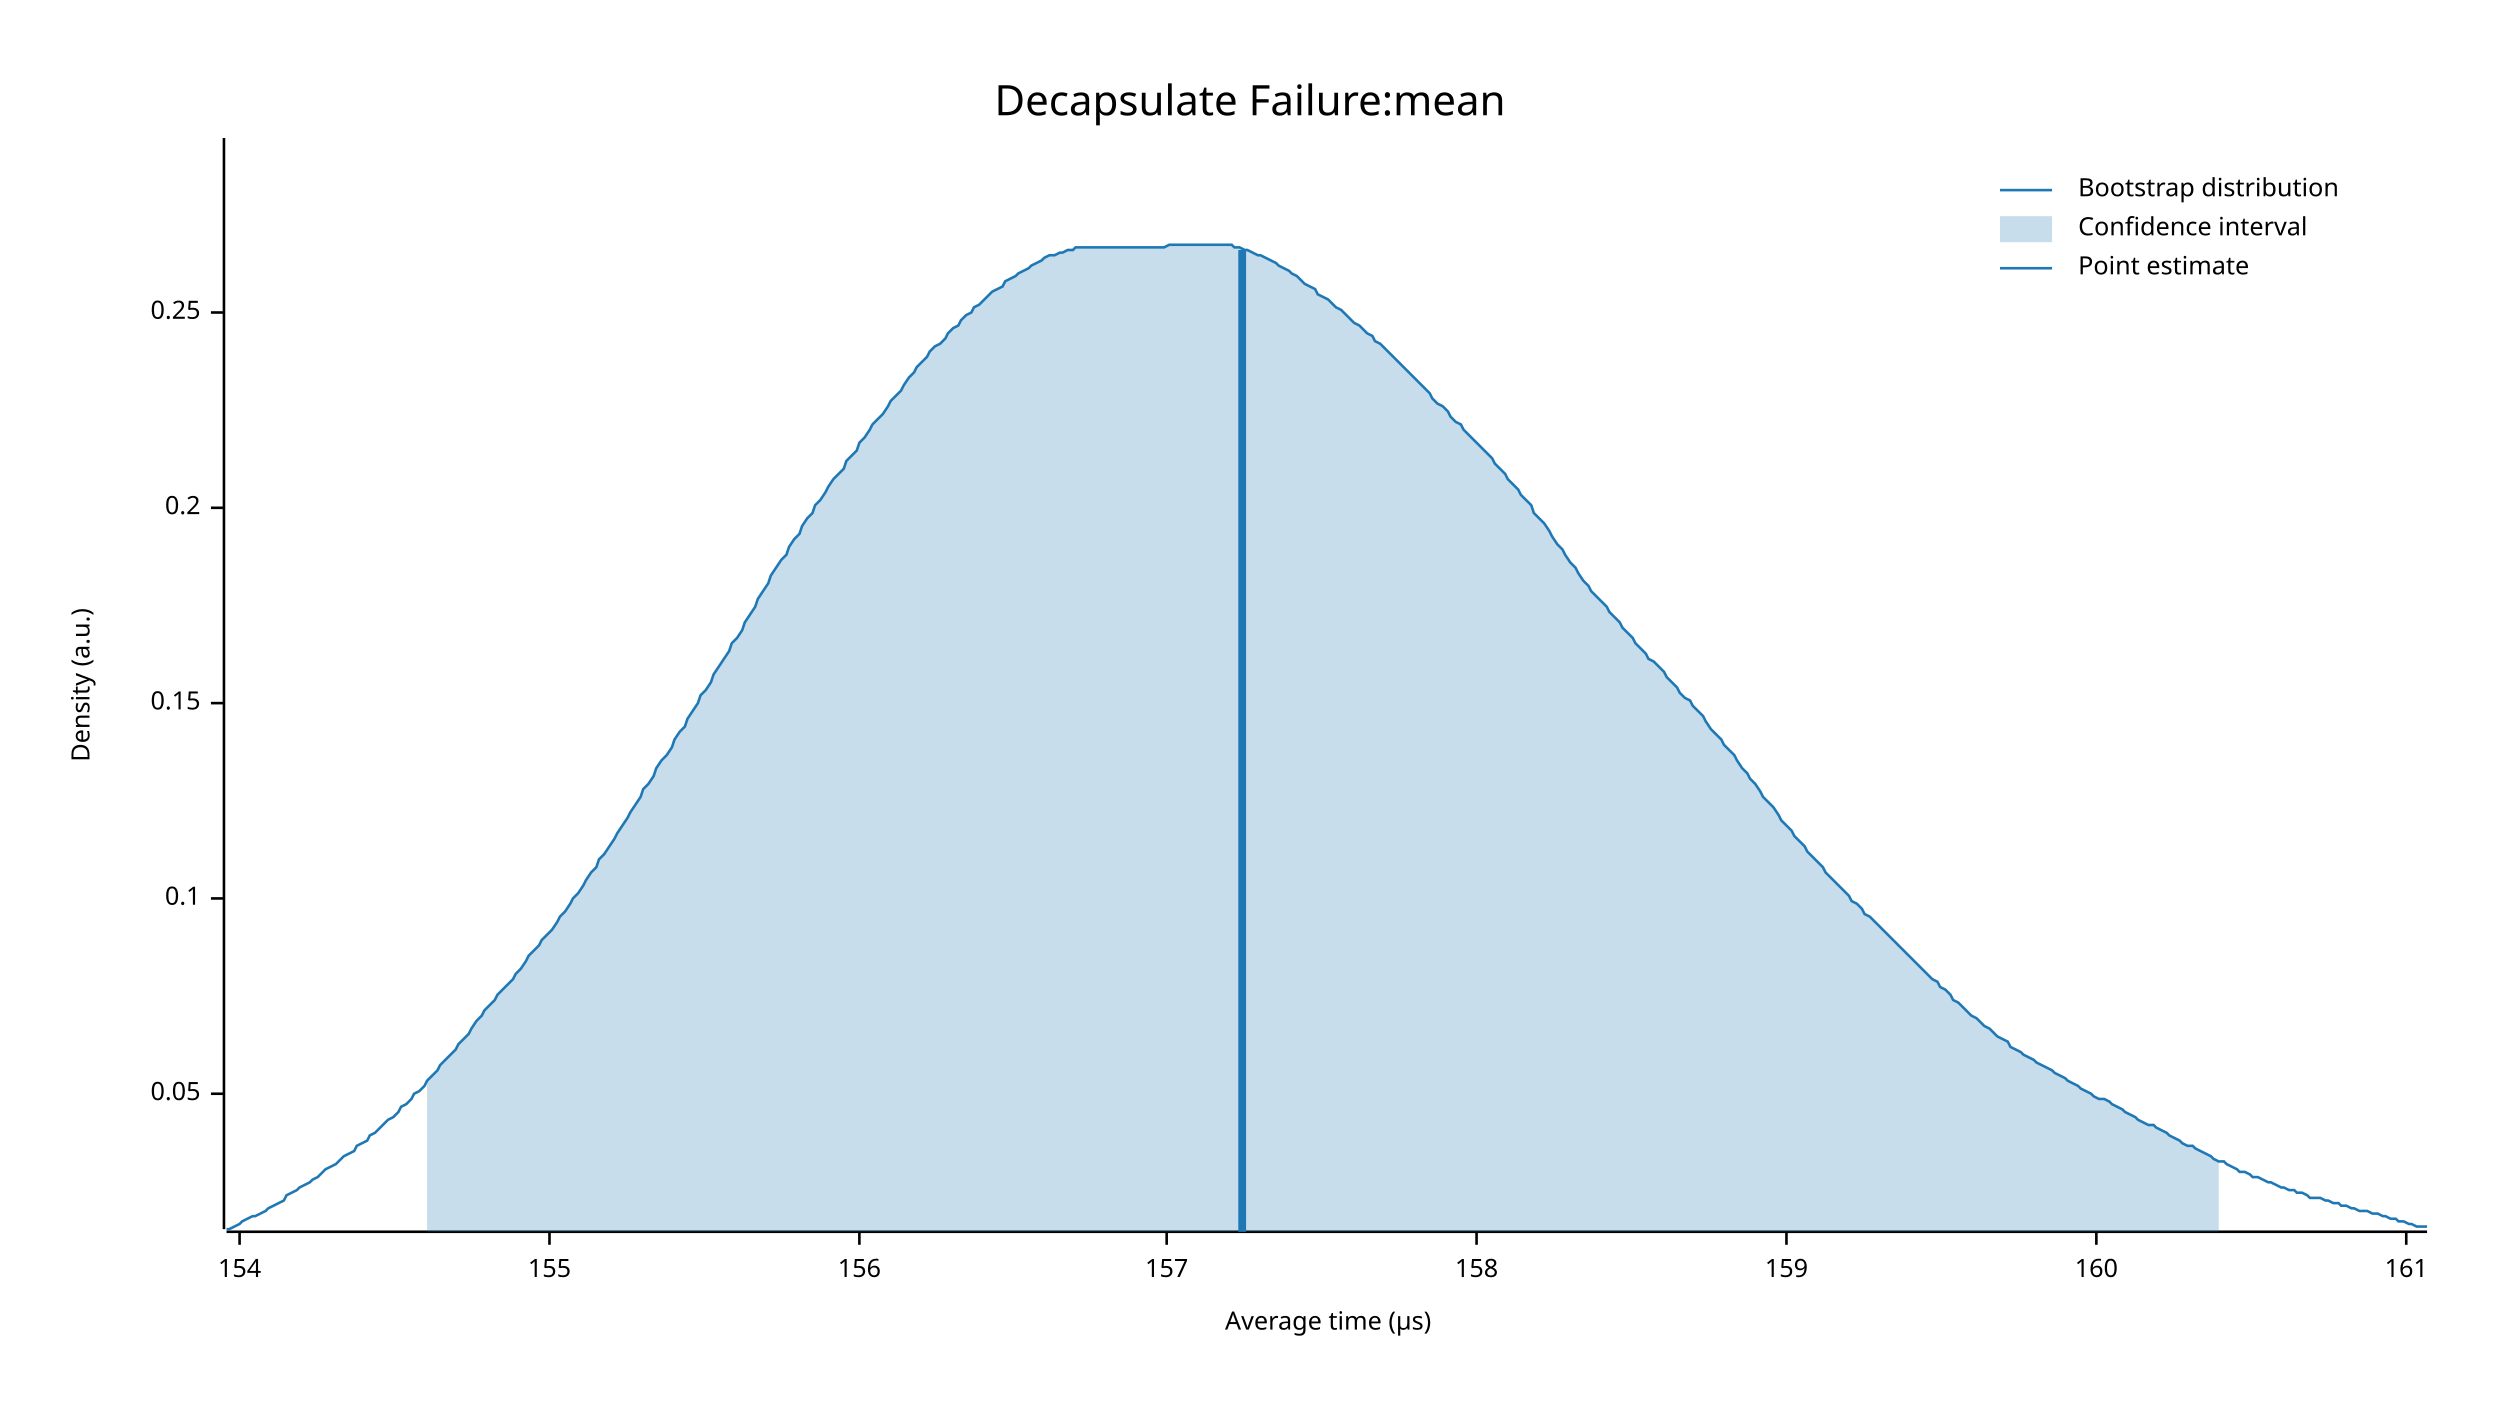
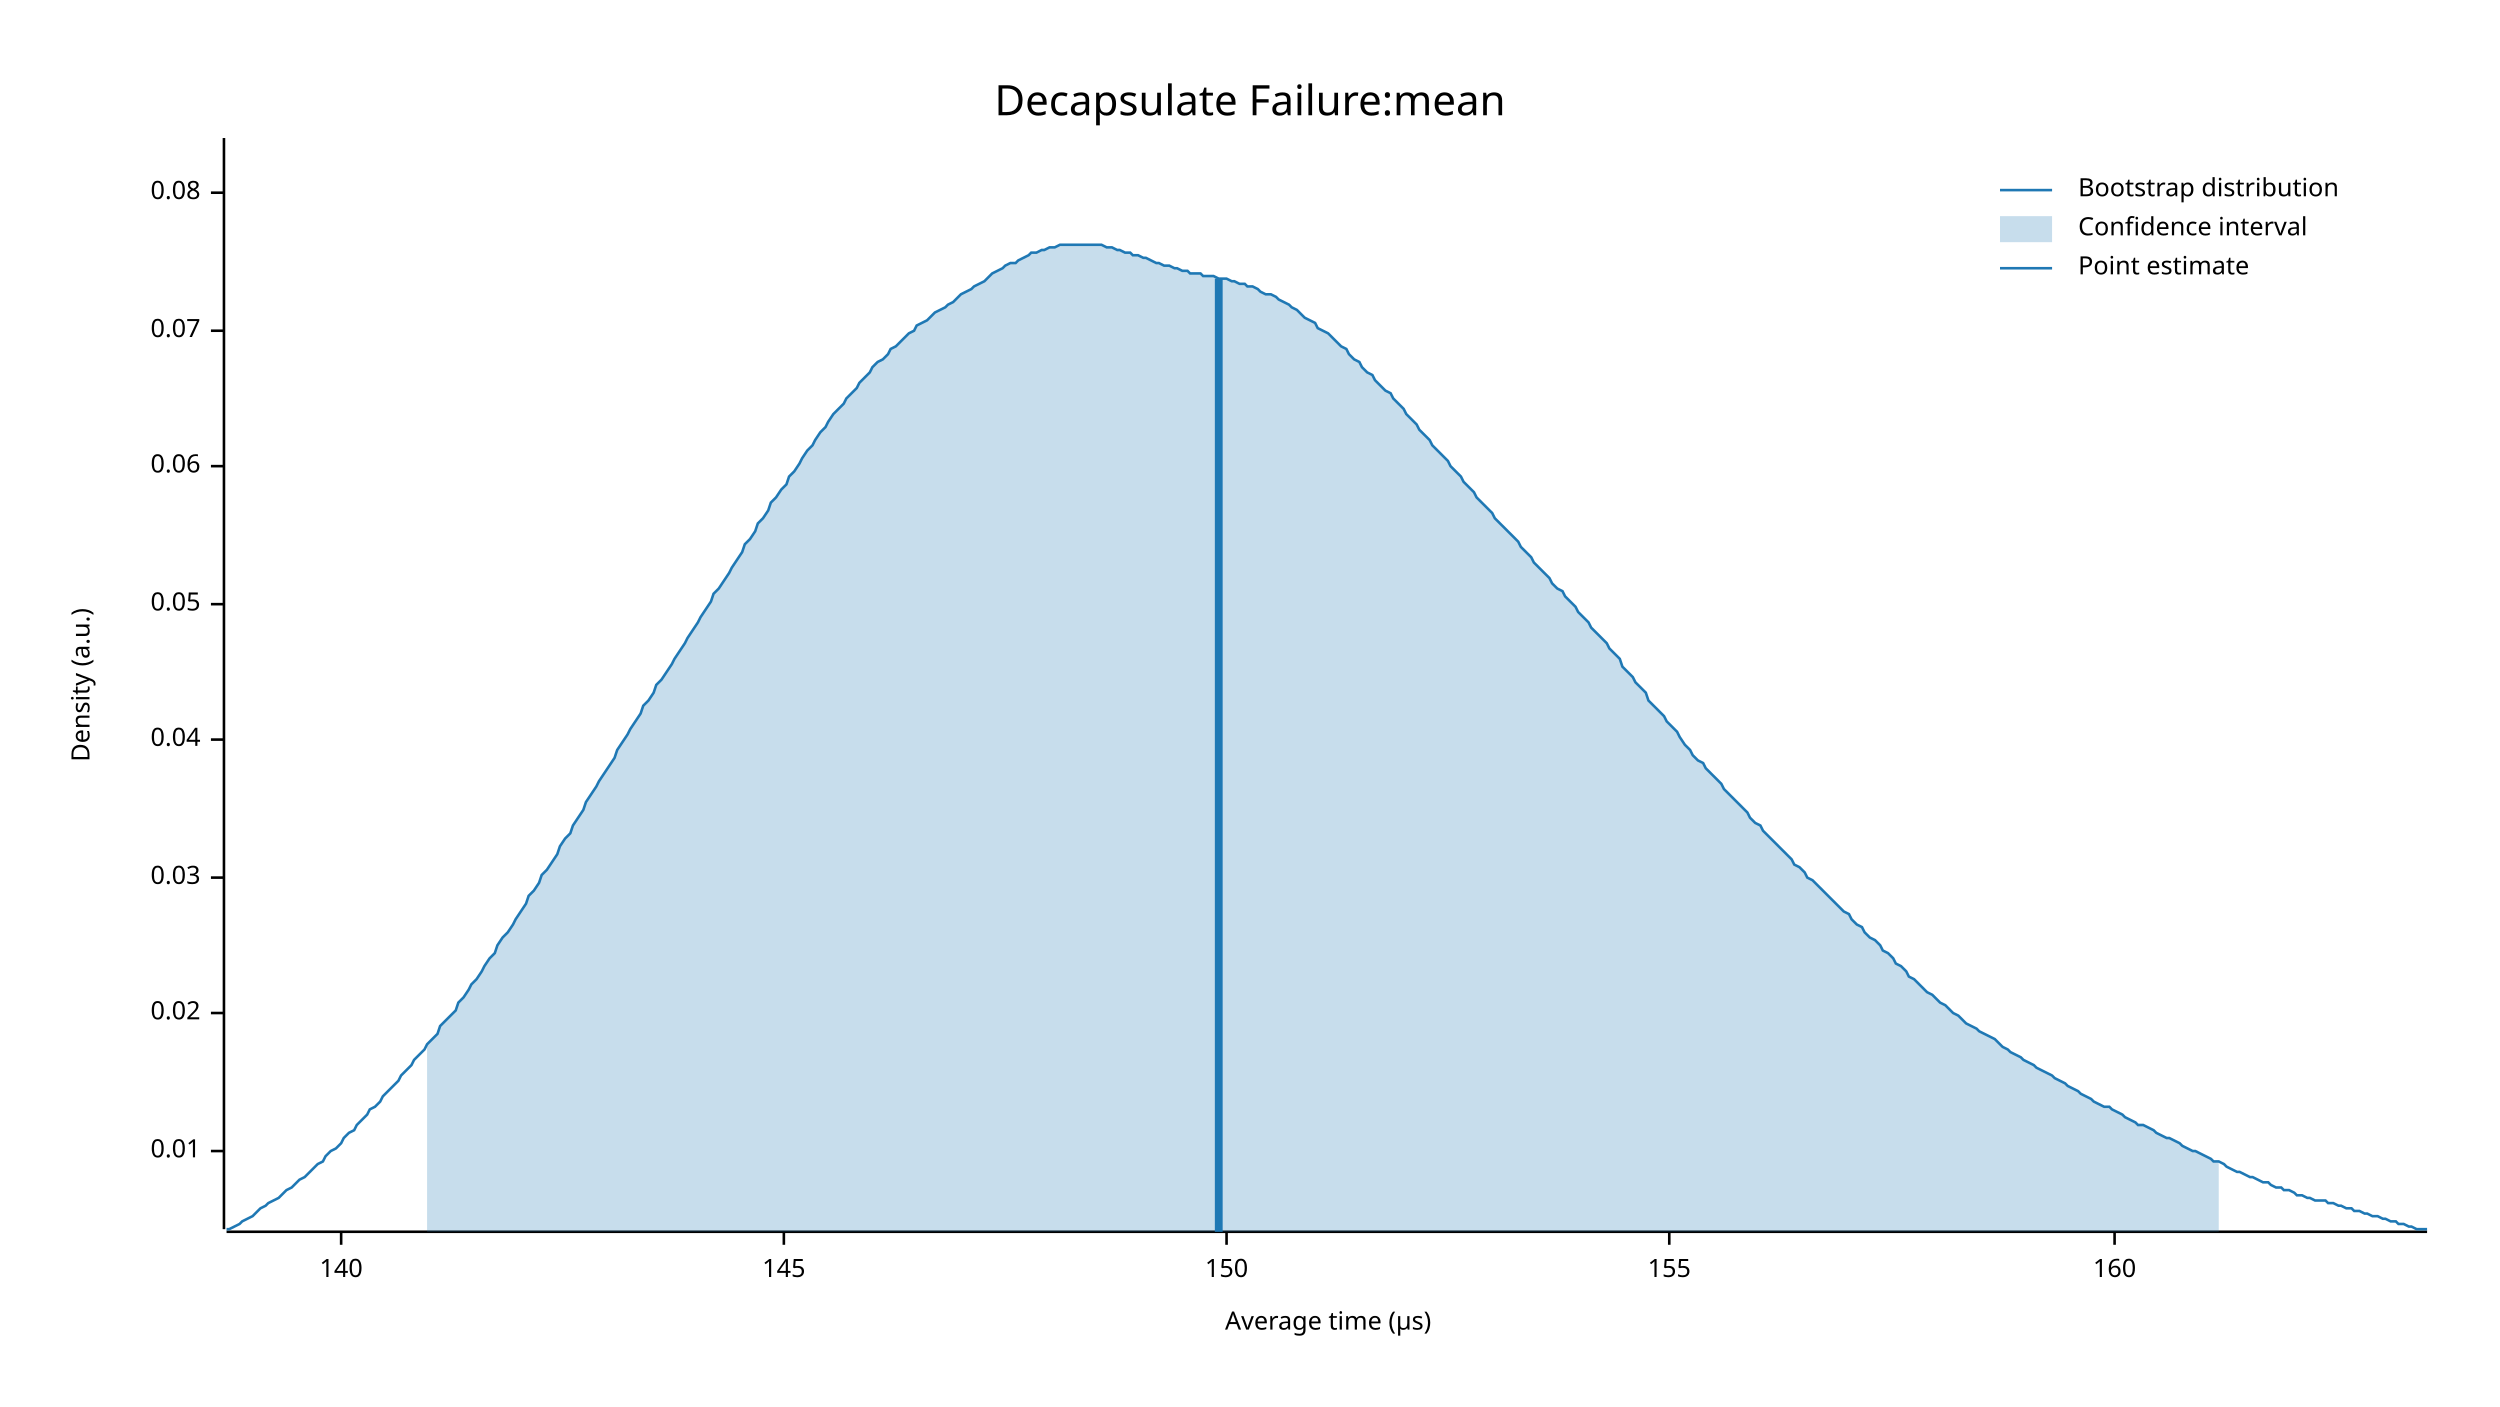
<svg xmlns="http://www.w3.org/2000/svg" width="960" height="540" viewBox="0 0 960 540">
  <text x="480" y="32" dy="0.76em" text-anchor="middle" font-family="sans-serif" font-size="16.129" opacity="1" fill="#000000">
Decapsulate Failure:mean
</text>
  <text x="27" y="263" dy="0.76em" text-anchor="middle" font-family="sans-serif" font-size="9.677" opacity="1" fill="#000000" transform="rotate(270, 27, 263)">
Density (a.u.)
</text>
  <text x="510" y="513" dy="-0.5ex" text-anchor="middle" font-family="sans-serif" font-size="9.677" opacity="1" fill="#000000">
Average time (µs)
</text>
  <polyline fill="none" opacity="1" stroke="#000000" stroke-width="1" points="86,53 86,472 " />
-   <text x="77" y="420" dy="0.5ex" text-anchor="end" font-family="sans-serif" font-size="9.677" opacity="1" fill="#000000">
+   <text x="77" y="442" dy="0.5ex" text-anchor="end" font-family="sans-serif" font-size="9.677" opacity="1" fill="#000000">
+ 0.01
+ </text>
+   <polyline fill="none" opacity="1" stroke="#000000" stroke-width="1" points="81,442 86,442 " />
+   <text x="77" y="389" dy="0.5ex" text-anchor="end" font-family="sans-serif" font-size="9.677" opacity="1" fill="#000000">
+ 0.02
+ </text>
+   <polyline fill="none" opacity="1" stroke="#000000" stroke-width="1" points="81,389 86,389 " />
+   <text x="77" y="337" dy="0.5ex" text-anchor="end" font-family="sans-serif" font-size="9.677" opacity="1" fill="#000000">
+ 0.03
+ </text>
+   <polyline fill="none" opacity="1" stroke="#000000" stroke-width="1" points="81,337 86,337 " />
+   <text x="77" y="284" dy="0.5ex" text-anchor="end" font-family="sans-serif" font-size="9.677" opacity="1" fill="#000000">
+ 0.04
+ </text>
+   <polyline fill="none" opacity="1" stroke="#000000" stroke-width="1" points="81,284 86,284 " />
+   <text x="77" y="232" dy="0.5ex" text-anchor="end" font-family="sans-serif" font-size="9.677" opacity="1" fill="#000000">
0.05
</text>
-   <polyline fill="none" opacity="1" stroke="#000000" stroke-width="1" points="81,420 86,420 " />
-   <text x="77" y="345" dy="0.5ex" text-anchor="end" font-family="sans-serif" font-size="9.677" opacity="1" fill="#000000">
- 0.1
+   <polyline fill="none" opacity="1" stroke="#000000" stroke-width="1" points="81,232 86,232 " />
+   <text x="77" y="179" dy="0.5ex" text-anchor="end" font-family="sans-serif" font-size="9.677" opacity="1" fill="#000000">
+ 0.06
</text>
-   <polyline fill="none" opacity="1" stroke="#000000" stroke-width="1" points="81,345 86,345 " />
-   <text x="77" y="270" dy="0.5ex" text-anchor="end" font-family="sans-serif" font-size="9.677" opacity="1" fill="#000000">
- 0.15
+   <polyline fill="none" opacity="1" stroke="#000000" stroke-width="1" points="81,179 86,179 " />
+   <text x="77" y="127" dy="0.5ex" text-anchor="end" font-family="sans-serif" font-size="9.677" opacity="1" fill="#000000">
+ 0.07
</text>
-   <polyline fill="none" opacity="1" stroke="#000000" stroke-width="1" points="81,270 86,270 " />
-   <text x="77" y="195" dy="0.5ex" text-anchor="end" font-family="sans-serif" font-size="9.677" opacity="1" fill="#000000">
- 0.2
+   <polyline fill="none" opacity="1" stroke="#000000" stroke-width="1" points="81,127 86,127 " />
+   <text x="77" y="74" dy="0.5ex" text-anchor="end" font-family="sans-serif" font-size="9.677" opacity="1" fill="#000000">
+ 0.08
</text>
-   <polyline fill="none" opacity="1" stroke="#000000" stroke-width="1" points="81,195 86,195 " />
-   <text x="77" y="120" dy="0.5ex" text-anchor="end" font-family="sans-serif" font-size="9.677" opacity="1" fill="#000000">
- 0.25
+   <polyline fill="none" opacity="1" stroke="#000000" stroke-width="1" points="81,74 86,74 " />
+   <polyline fill="none" opacity="1" stroke="#000000" stroke-width="1" points="87,473 932,473 " />
+   <text x="131" y="483" dy="0.76em" text-anchor="middle" font-family="sans-serif" font-size="9.677" opacity="1" fill="#000000">
+ 140
</text>
-   <polyline fill="none" opacity="1" stroke="#000000" stroke-width="1" points="81,120 86,120 " />
-   <polyline fill="none" opacity="1" stroke="#000000" stroke-width="1" points="87,473 932,473 " />
-   <text x="92" y="483" dy="0.76em" text-anchor="middle" font-family="sans-serif" font-size="9.677" opacity="1" fill="#000000">
- 154
+   <polyline fill="none" opacity="1" stroke="#000000" stroke-width="1" points="131,473 131,478 " />
+   <text x="301" y="483" dy="0.76em" text-anchor="middle" font-family="sans-serif" font-size="9.677" opacity="1" fill="#000000">
+ 145
</text>
-   <polyline fill="none" opacity="1" stroke="#000000" stroke-width="1" points="92,473 92,478 " />
-   <text x="211" y="483" dy="0.76em" text-anchor="middle" font-family="sans-serif" font-size="9.677" opacity="1" fill="#000000">
+   <polyline fill="none" opacity="1" stroke="#000000" stroke-width="1" points="301,473 301,478 " />
+   <text x="471" y="483" dy="0.76em" text-anchor="middle" font-family="sans-serif" font-size="9.677" opacity="1" fill="#000000">
+ 150
+ </text>
+   <polyline fill="none" opacity="1" stroke="#000000" stroke-width="1" points="471,473 471,478 " />
+   <text x="641" y="483" dy="0.76em" text-anchor="middle" font-family="sans-serif" font-size="9.677" opacity="1" fill="#000000">
155
</text>
-   <polyline fill="none" opacity="1" stroke="#000000" stroke-width="1" points="211,473 211,478 " />
-   <text x="330" y="483" dy="0.76em" text-anchor="middle" font-family="sans-serif" font-size="9.677" opacity="1" fill="#000000">
- 156
- </text>
-   <polyline fill="none" opacity="1" stroke="#000000" stroke-width="1" points="330,473 330,478 " />
-   <text x="448" y="483" dy="0.76em" text-anchor="middle" font-family="sans-serif" font-size="9.677" opacity="1" fill="#000000">
- 157
- </text>
-   <polyline fill="none" opacity="1" stroke="#000000" stroke-width="1" points="448,473 448,478 " />
-   <text x="567" y="483" dy="0.76em" text-anchor="middle" font-family="sans-serif" font-size="9.677" opacity="1" fill="#000000">
- 158
- </text>
-   <polyline fill="none" opacity="1" stroke="#000000" stroke-width="1" points="567,473 567,478 " />
-   <text x="686" y="483" dy="0.76em" text-anchor="middle" font-family="sans-serif" font-size="9.677" opacity="1" fill="#000000">
- 159
- </text>
-   <polyline fill="none" opacity="1" stroke="#000000" stroke-width="1" points="686,473 686,478 " />
-   <text x="805" y="483" dy="0.76em" text-anchor="middle" font-family="sans-serif" font-size="9.677" opacity="1" fill="#000000">
+   <polyline fill="none" opacity="1" stroke="#000000" stroke-width="1" points="641,473 641,478 " />
+   <text x="812" y="483" dy="0.76em" text-anchor="middle" font-family="sans-serif" font-size="9.677" opacity="1" fill="#000000">
160
</text>
-   <polyline fill="none" opacity="1" stroke="#000000" stroke-width="1" points="805,473 805,478 " />
-   <text x="924" y="483" dy="0.76em" text-anchor="middle" font-family="sans-serif" font-size="9.677" opacity="1" fill="#000000">
- 161
- </text>
-   <polyline fill="none" opacity="1" stroke="#000000" stroke-width="1" points="924,473 924,478 " />
-   <polyline fill="none" opacity="1" stroke="#1F78B4" stroke-width="1" points="87,472 88,472 90,471 92,470 93,469 95,468 97,467 98,467 100,466 102,465 103,464 105,463 107,462 109,461 110,459 112,458 114,457 115,456 117,455 119,454 120,453 122,452 124,450 125,449 127,448 129,447 131,445 132,444 134,443 136,442 137,440 139,439 141,438 142,436 144,435 146,433 147,432 149,430 151,429 153,427 154,425 156,424 158,422 159,420 161,419 163,417 164,415 166,413 168,411 169,409 171,407 173,405 175,403 176,401 178,399 180,397 181,395 183,392 185,390 186,388 188,386 190,384 191,382 193,380 195,378 197,376 198,374 200,372 202,369 203,367 205,365 207,363 208,361 210,359 212,357 214,354 215,352 217,350 219,347 220,345 222,343 224,340 225,338 227,335 229,333 230,330 232,328 234,325 236,322 237,320 239,317 241,314 242,312 244,309 246,306 247,303 249,301 251,298 252,295 254,292 256,290 258,287 259,284 261,281 263,279 264,276 266,273 268,270 269,267 271,265 273,262 274,259 276,256 278,253 280,250 281,247 283,245 285,242 286,239 288,236 290,233 291,230 293,227 295,224 296,221 298,218 300,215 302,213 303,210 305,207 307,205 308,202 310,199 312,197 313,194 315,192 317,189 318,187 320,184 322,182 324,180 325,177 327,175 329,173 330,170 332,168 334,165 335,163 337,161 339,159 341,156 342,154 344,152 346,150 347,148 349,145 351,143 352,141 354,139 356,137 357,135 359,133 361,132 363,130 364,128 366,126 368,125 369,123 371,121 373,120 374,118 376,117 378,115 379,114 381,112 383,111 385,110 386,108 388,107 390,106 391,105 393,104 395,103 396,102 398,101 400,100 401,99 403,98 405,98 407,97 408,97 410,96 412,96 413,95 415,95 417,95 418,95 420,95 422,95 423,95 425,95 427,95 429,95 430,95 432,95 434,95 435,95 437,95 439,95 440,95 442,95 444,95 445,95 447,95 449,94 451,94 452,94 454,94 456,94 457,94 459,94 461,94 462,94 464,94 466,94 468,94 469,94 471,94 473,94 474,95 476,95 478,96 479,96 481,97 483,98 484,98 486,99 488,100 490,101 491,102 493,103 495,104 496,105 498,106 500,108 501,109 503,110 505,111 506,113 508,114 510,115 512,117 513,118 515,119 517,121 518,122 520,124 522,125 523,126 525,128 527,129 528,131 530,132 532,134 534,136 535,137 537,139 539,141 540,142 542,144 544,146 545,147 547,149 549,151 550,153 552,155 554,156 556,158 557,160 559,162 561,163 562,165 564,167 566,169 567,170 569,172 571,174 573,176 574,178 576,180 578,182 579,184 581,186 583,188 584,190 586,192 588,194 589,197 591,199 593,201 595,204 596,206 598,209 600,211 601,213 603,216 605,218 606,220 608,223 610,225 611,227 613,229 615,231 617,233 618,235 620,237 622,239 623,241 625,243 627,245 628,247 630,249 632,251 633,253 635,254 637,256 639,258 640,260 642,262 644,264 645,266 647,268 649,269 650,271 652,273 654,275 655,277 657,280 659,282 661,284 662,286 664,288 666,290 667,292 669,295 671,297 672,299 674,301 676,304 677,306 679,308 681,310 683,313 684,315 686,317 688,319 689,321 691,323 693,325 694,327 696,329 698,331 700,333 701,335 703,337 705,339 706,340 708,342 710,344 711,346 713,347 715,349 716,351 718,352 720,354 722,356 723,357 725,359 727,361 728,362 730,364 732,366 733,367 735,369 737,371 738,372 740,374 742,376 744,377 745,379 747,380 749,382 750,384 752,385 754,387 755,388 757,390 759,391 760,392 762,394 764,395 766,397 767,398 769,399 771,400 772,402 774,403 776,404 777,405 779,406 781,407 782,408 784,409 786,410 788,411 789,412 791,413 793,414 794,415 796,416 798,417 799,418 801,419 803,420 804,421 806,422 808,422 810,423 811,424 813,425 815,426 816,427 818,428 820,429 821,430 823,431 825,432 827,432 828,433 830,434 832,435 833,436 835,437 837,438 838,439 840,440 842,440 843,441 845,442 847,443 849,444 850,445 852,446 854,446 855,447 857,448 859,449 860,450 862,450 864,451 865,452 867,452 869,453 871,454 872,454 874,455 876,456 877,456 879,457 881,457 882,458 884,458 886,459 887,460 889,460 891,460 893,461 894,461 896,462 898,462 899,463 901,463 903,464 904,464 906,465 908,465 909,465 911,466 913,466 915,467 916,467 918,468 920,468 921,469 923,469 925,470 926,470 928,471 930,471 932,471 " />
-   <polygon opacity="0.25" fill="#1F78B4" points="164,415 166,413 168,411 169,409 171,407 173,405 175,403 176,401 178,399 180,397 181,395 183,392 185,390 186,388 188,386 190,384 191,382 193,380 195,378 197,376 198,374 200,372 202,369 203,367 205,365 207,363 208,361 210,359 212,357 214,354 215,352 217,350 219,347 220,345 222,343 224,340 225,338 227,335 229,333 230,330 232,328 234,325 236,322 237,320 239,317 241,314 242,312 244,309 246,306 247,303 249,301 251,298 252,295 254,292 256,290 258,287 259,284 261,281 263,279 264,276 266,273 268,270 269,267 271,265 273,262 274,259 276,256 278,253 280,250 281,247 283,245 285,242 286,239 288,236 290,233 291,230 293,227 295,224 296,221 298,218 300,215 302,213 303,210 305,207 307,205 308,202 310,199 312,197 313,194 315,192 317,189 318,187 320,184 322,182 324,180 325,177 327,175 329,173 330,170 332,168 334,165 335,163 337,161 339,159 341,156 342,154 344,152 346,150 347,148 349,145 351,143 352,141 354,139 356,137 357,135 359,133 361,132 363,130 364,128 366,126 368,125 369,123 371,121 373,120 374,118 376,117 378,115 379,114 381,112 383,111 385,110 386,108 388,107 390,106 391,105 393,104 395,103 396,102 398,101 400,100 401,99 403,98 405,98 407,97 408,97 410,96 412,96 413,95 415,95 417,95 418,95 420,95 422,95 423,95 425,95 427,95 429,95 430,95 432,95 434,95 435,95 437,95 439,95 440,95 442,95 444,95 445,95 447,95 449,94 451,94 452,94 454,94 456,94 457,94 459,94 461,94 462,94 464,94 466,94 468,94 469,94 471,94 473,94 474,95 476,95 478,96 479,96 481,97 483,98 484,98 486,99 488,100 490,101 491,102 493,103 495,104 496,105 498,106 500,108 501,109 503,110 505,111 506,113 508,114 510,115 512,117 513,118 515,119 517,121 518,122 520,124 522,125 523,126 525,128 527,129 528,131 530,132 532,134 534,136 535,137 537,139 539,141 540,142 542,144 544,146 545,147 547,149 549,151 550,153 552,155 554,156 556,158 557,160 559,162 561,163 562,165 564,167 566,169 567,170 569,172 571,174 573,176 574,178 576,180 578,182 579,184 581,186 583,188 584,190 586,192 588,194 589,197 591,199 593,201 595,204 596,206 598,209 600,211 601,213 603,216 605,218 606,220 608,223 610,225 611,227 613,229 615,231 617,233 618,235 620,237 622,239 623,241 625,243 627,245 628,247 630,249 632,251 633,253 635,254 637,256 639,258 640,260 642,262 644,264 645,266 647,268 649,269 650,271 652,273 654,275 655,277 657,280 659,282 661,284 662,286 664,288 666,290 667,292 669,295 671,297 672,299 674,301 676,304 677,306 679,308 681,310 683,313 684,315 686,317 688,319 689,321 691,323 693,325 694,327 696,329 698,331 700,333 701,335 703,337 705,339 706,340 708,342 710,344 711,346 713,347 715,349 716,351 718,352 720,354 722,356 723,357 725,359 727,361 728,362 730,364 732,366 733,367 735,369 737,371 738,372 740,374 742,376 744,377 745,379 747,380 749,382 750,384 752,385 754,387 755,388 757,390 759,391 760,392 762,394 764,395 766,397 767,398 769,399 771,400 772,402 774,403 776,404 777,405 779,406 781,407 782,408 784,409 786,410 788,411 789,412 791,413 793,414 794,415 796,416 798,417 799,418 801,419 803,420 804,421 806,422 808,422 810,423 811,424 813,425 815,426 816,427 818,428 820,429 821,430 823,431 825,432 827,432 828,433 830,434 832,435 833,436 835,437 837,438 838,439 840,440 842,440 843,441 845,442 847,443 849,444 850,445 852,446 852,473 164,473 " />
-   <polyline fill="none" opacity="1" stroke="#1F78B4" stroke-width="3" points="477,473 477,96 " />
+   <polyline fill="none" opacity="1" stroke="#000000" stroke-width="1" points="812,473 812,478 " />
+   <polyline fill="none" opacity="1" stroke="#1F78B4" stroke-width="1" points="87,472 88,472 90,471 92,470 93,469 95,468 97,467 98,466 100,464 102,463 103,462 105,461 107,460 109,458 110,457 112,456 114,454 115,453 117,452 119,450 120,449 122,447 124,446 125,444 127,442 129,441 131,439 132,437 134,435 136,434 137,432 139,430 141,428 142,426 144,425 146,423 147,421 149,419 151,417 153,415 154,413 156,411 158,409 159,407 161,405 163,403 164,401 166,399 168,397 169,394 171,392 173,390 175,388 176,385 178,383 180,380 181,378 183,376 185,373 186,371 188,368 190,366 191,363 193,360 195,358 197,355 198,353 200,350 202,347 203,344 205,342 207,339 208,336 210,334 212,331 214,328 215,325 217,322 219,320 220,317 222,314 224,311 225,308 227,305 229,302 230,300 232,297 234,294 236,291 237,288 239,285 241,282 242,280 244,277 246,274 247,271 249,269 251,266 252,263 254,261 256,258 258,255 259,253 261,250 263,247 264,245 266,242 268,239 269,237 271,234 273,231 274,228 276,226 278,223 280,220 281,218 283,215 285,212 286,209 288,207 290,204 291,201 293,199 295,196 296,193 298,191 300,188 302,186 303,183 305,181 307,178 308,176 310,173 312,171 313,169 315,166 317,164 318,162 320,159 322,157 324,155 325,153 327,151 329,149 330,147 332,145 334,143 335,141 337,139 339,138 341,136 342,134 344,133 346,131 347,130 349,128 351,127 352,125 354,124 356,123 357,122 359,120 361,119 363,118 364,117 366,116 368,114 369,113 371,112 373,111 374,110 376,109 378,108 379,107 381,105 383,104 385,103 386,102 388,101 390,101 391,100 393,99 395,98 396,97 398,97 400,96 401,96 403,95 405,95 407,94 408,94 410,94 412,94 413,94 415,94 417,94 418,94 420,94 422,94 423,94 425,95 427,95 429,96 430,96 432,97 434,97 435,98 437,98 439,99 440,99 442,100 444,101 445,101 447,102 449,102 451,103 452,103 454,104 456,104 457,105 459,105 461,105 462,106 464,106 466,106 468,107 469,107 471,107 473,108 474,108 476,109 478,109 479,110 481,110 483,111 484,112 486,113 488,113 490,114 491,115 493,116 495,117 496,118 498,119 500,121 501,122 503,123 505,124 506,126 508,127 510,128 512,130 513,131 515,133 517,134 518,136 520,138 522,139 523,141 525,143 527,144 528,146 530,148 532,150 534,151 535,153 537,155 539,157 540,159 542,161 544,163 545,165 547,167 549,169 550,171 552,173 554,175 556,177 557,179 559,181 561,183 562,185 564,187 566,189 567,191 569,193 571,195 573,197 574,199 576,201 578,203 579,204 581,206 583,208 584,210 586,212 588,214 589,216 591,218 593,220 595,222 596,224 598,226 600,227 601,229 603,231 605,233 606,235 608,237 610,239 611,241 613,243 615,245 617,247 618,249 620,251 622,253 623,256 625,258 627,260 628,262 630,264 632,266 633,269 635,271 637,273 639,275 640,277 642,279 644,281 645,283 647,286 649,288 650,290 652,292 654,293 655,295 657,297 659,299 661,301 662,303 664,305 666,307 667,308 669,310 671,312 672,314 674,316 676,317 677,319 679,321 681,323 683,325 684,326 686,328 688,330 689,332 691,333 693,335 694,337 696,338 698,340 700,342 701,343 703,345 705,347 706,348 708,350 710,351 711,353 713,355 715,356 716,358 718,360 720,361 722,363 723,365 725,366 727,368 728,370 730,371 732,373 733,375 735,376 737,378 738,379 740,381 742,382 744,384 745,385 747,386 749,388 750,389 752,390 754,392 755,393 757,394 759,395 760,396 762,397 764,398 766,399 767,400 769,402 771,403 772,404 774,405 776,406 777,407 779,408 781,409 782,410 784,411 786,412 788,413 789,414 791,415 793,416 794,417 796,418 798,419 799,420 801,421 803,422 804,423 806,424 808,425 810,425 811,426 813,427 815,428 816,429 818,430 820,431 821,432 823,432 825,433 827,434 828,435 830,436 832,437 833,437 835,438 837,439 838,440 840,441 842,442 843,442 845,443 847,444 849,445 850,446 852,446 854,447 855,448 857,449 859,450 860,450 862,451 864,452 865,452 867,453 869,454 871,454 872,455 874,456 876,456 877,457 879,457 881,458 882,459 884,459 886,460 887,460 889,461 891,461 893,461 894,462 896,462 898,463 899,463 901,464 903,464 904,465 906,465 908,466 909,466 911,467 913,467 915,468 916,468 918,469 920,469 921,470 923,470 925,471 926,471 928,472 930,472 932,472 " />
+   <polygon opacity="0.25" fill="#1F78B4" points="164,401 166,399 168,397 169,394 171,392 173,390 175,388 176,385 178,383 180,380 181,378 183,376 185,373 186,371 188,368 190,366 191,363 193,360 195,358 197,355 198,353 200,350 202,347 203,344 205,342 207,339 208,336 210,334 212,331 214,328 215,325 217,322 219,320 220,317 222,314 224,311 225,308 227,305 229,302 230,300 232,297 234,294 236,291 237,288 239,285 241,282 242,280 244,277 246,274 247,271 249,269 251,266 252,263 254,261 256,258 258,255 259,253 261,250 263,247 264,245 266,242 268,239 269,237 271,234 273,231 274,228 276,226 278,223 280,220 281,218 283,215 285,212 286,209 288,207 290,204 291,201 293,199 295,196 296,193 298,191 300,188 302,186 303,183 305,181 307,178 308,176 310,173 312,171 313,169 315,166 317,164 318,162 320,159 322,157 324,155 325,153 327,151 329,149 330,147 332,145 334,143 335,141 337,139 339,138 341,136 342,134 344,133 346,131 347,130 349,128 351,127 352,125 354,124 356,123 357,122 359,120 361,119 363,118 364,117 366,116 368,114 369,113 371,112 373,111 374,110 376,109 378,108 379,107 381,105 383,104 385,103 386,102 388,101 390,101 391,100 393,99 395,98 396,97 398,97 400,96 401,96 403,95 405,95 407,94 408,94 410,94 412,94 413,94 415,94 417,94 418,94 420,94 422,94 423,94 425,95 427,95 429,96 430,96 432,97 434,97 435,98 437,98 439,99 440,99 442,100 444,101 445,101 447,102 449,102 451,103 452,103 454,104 456,104 457,105 459,105 461,105 462,106 464,106 466,106 468,107 469,107 471,107 473,108 474,108 476,109 478,109 479,110 481,110 483,111 484,112 486,113 488,113 490,114 491,115 493,116 495,117 496,118 498,119 500,121 501,122 503,123 505,124 506,126 508,127 510,128 512,130 513,131 515,133 517,134 518,136 520,138 522,139 523,141 525,143 527,144 528,146 530,148 532,150 534,151 535,153 537,155 539,157 540,159 542,161 544,163 545,165 547,167 549,169 550,171 552,173 554,175 556,177 557,179 559,181 561,183 562,185 564,187 566,189 567,191 569,193 571,195 573,197 574,199 576,201 578,203 579,204 581,206 583,208 584,210 586,212 588,214 589,216 591,218 593,220 595,222 596,224 598,226 600,227 601,229 603,231 605,233 606,235 608,237 610,239 611,241 613,243 615,245 617,247 618,249 620,251 622,253 623,256 625,258 627,260 628,262 630,264 632,266 633,269 635,271 637,273 639,275 640,277 642,279 644,281 645,283 647,286 649,288 650,290 652,292 654,293 655,295 657,297 659,299 661,301 662,303 664,305 666,307 667,308 669,310 671,312 672,314 674,316 676,317 677,319 679,321 681,323 683,325 684,326 686,328 688,330 689,332 691,333 693,335 694,337 696,338 698,340 700,342 701,343 703,345 705,347 706,348 708,350 710,351 711,353 713,355 715,356 716,358 718,360 720,361 722,363 723,365 725,366 727,368 728,370 730,371 732,373 733,375 735,376 737,378 738,379 740,381 742,382 744,384 745,385 747,386 749,388 750,389 752,390 754,392 755,393 757,394 759,395 760,396 762,397 764,398 766,399 767,400 769,402 771,403 772,404 774,405 776,406 777,407 779,408 781,409 782,410 784,411 786,412 788,413 789,414 791,415 793,416 794,417 796,418 798,419 799,420 801,421 803,422 804,423 806,424 808,425 810,425 811,426 813,427 815,428 816,429 818,430 820,431 821,432 823,432 825,433 827,434 828,435 830,436 832,437 833,437 835,438 837,439 838,440 840,441 842,442 843,442 845,443 847,444 849,445 850,446 852,446 852,473 164,473 " />
+   <polyline fill="none" opacity="1" stroke="#1F78B4" stroke-width="3" points="468,473 468,107 " />
  <text x="798" y="68" dy="0.76em" text-anchor="start" font-family="sans-serif" font-size="9.677" opacity="1" fill="#000000">
Bootstrap distribution
</text>
  <text x="798" y="83" dy="0.76em" text-anchor="start" font-family="sans-serif" font-size="9.677" opacity="1" fill="#000000">
Confidence interval
</text>
  <text x="798" y="98" dy="0.76em" text-anchor="start" font-family="sans-serif" font-size="9.677" opacity="1" fill="#000000">
Point estimate
</text>
  <polyline fill="none" opacity="1" stroke="#1F78B4" stroke-width="1" points="768,73 788,73 " />
  <rect x="768" y="83" width="20" height="10" opacity="0.25" fill="#1F78B4" stroke="none" />
  <polyline fill="none" opacity="1" stroke="#1F78B4" stroke-width="1" points="768,103 788,103 " />
</svg>
